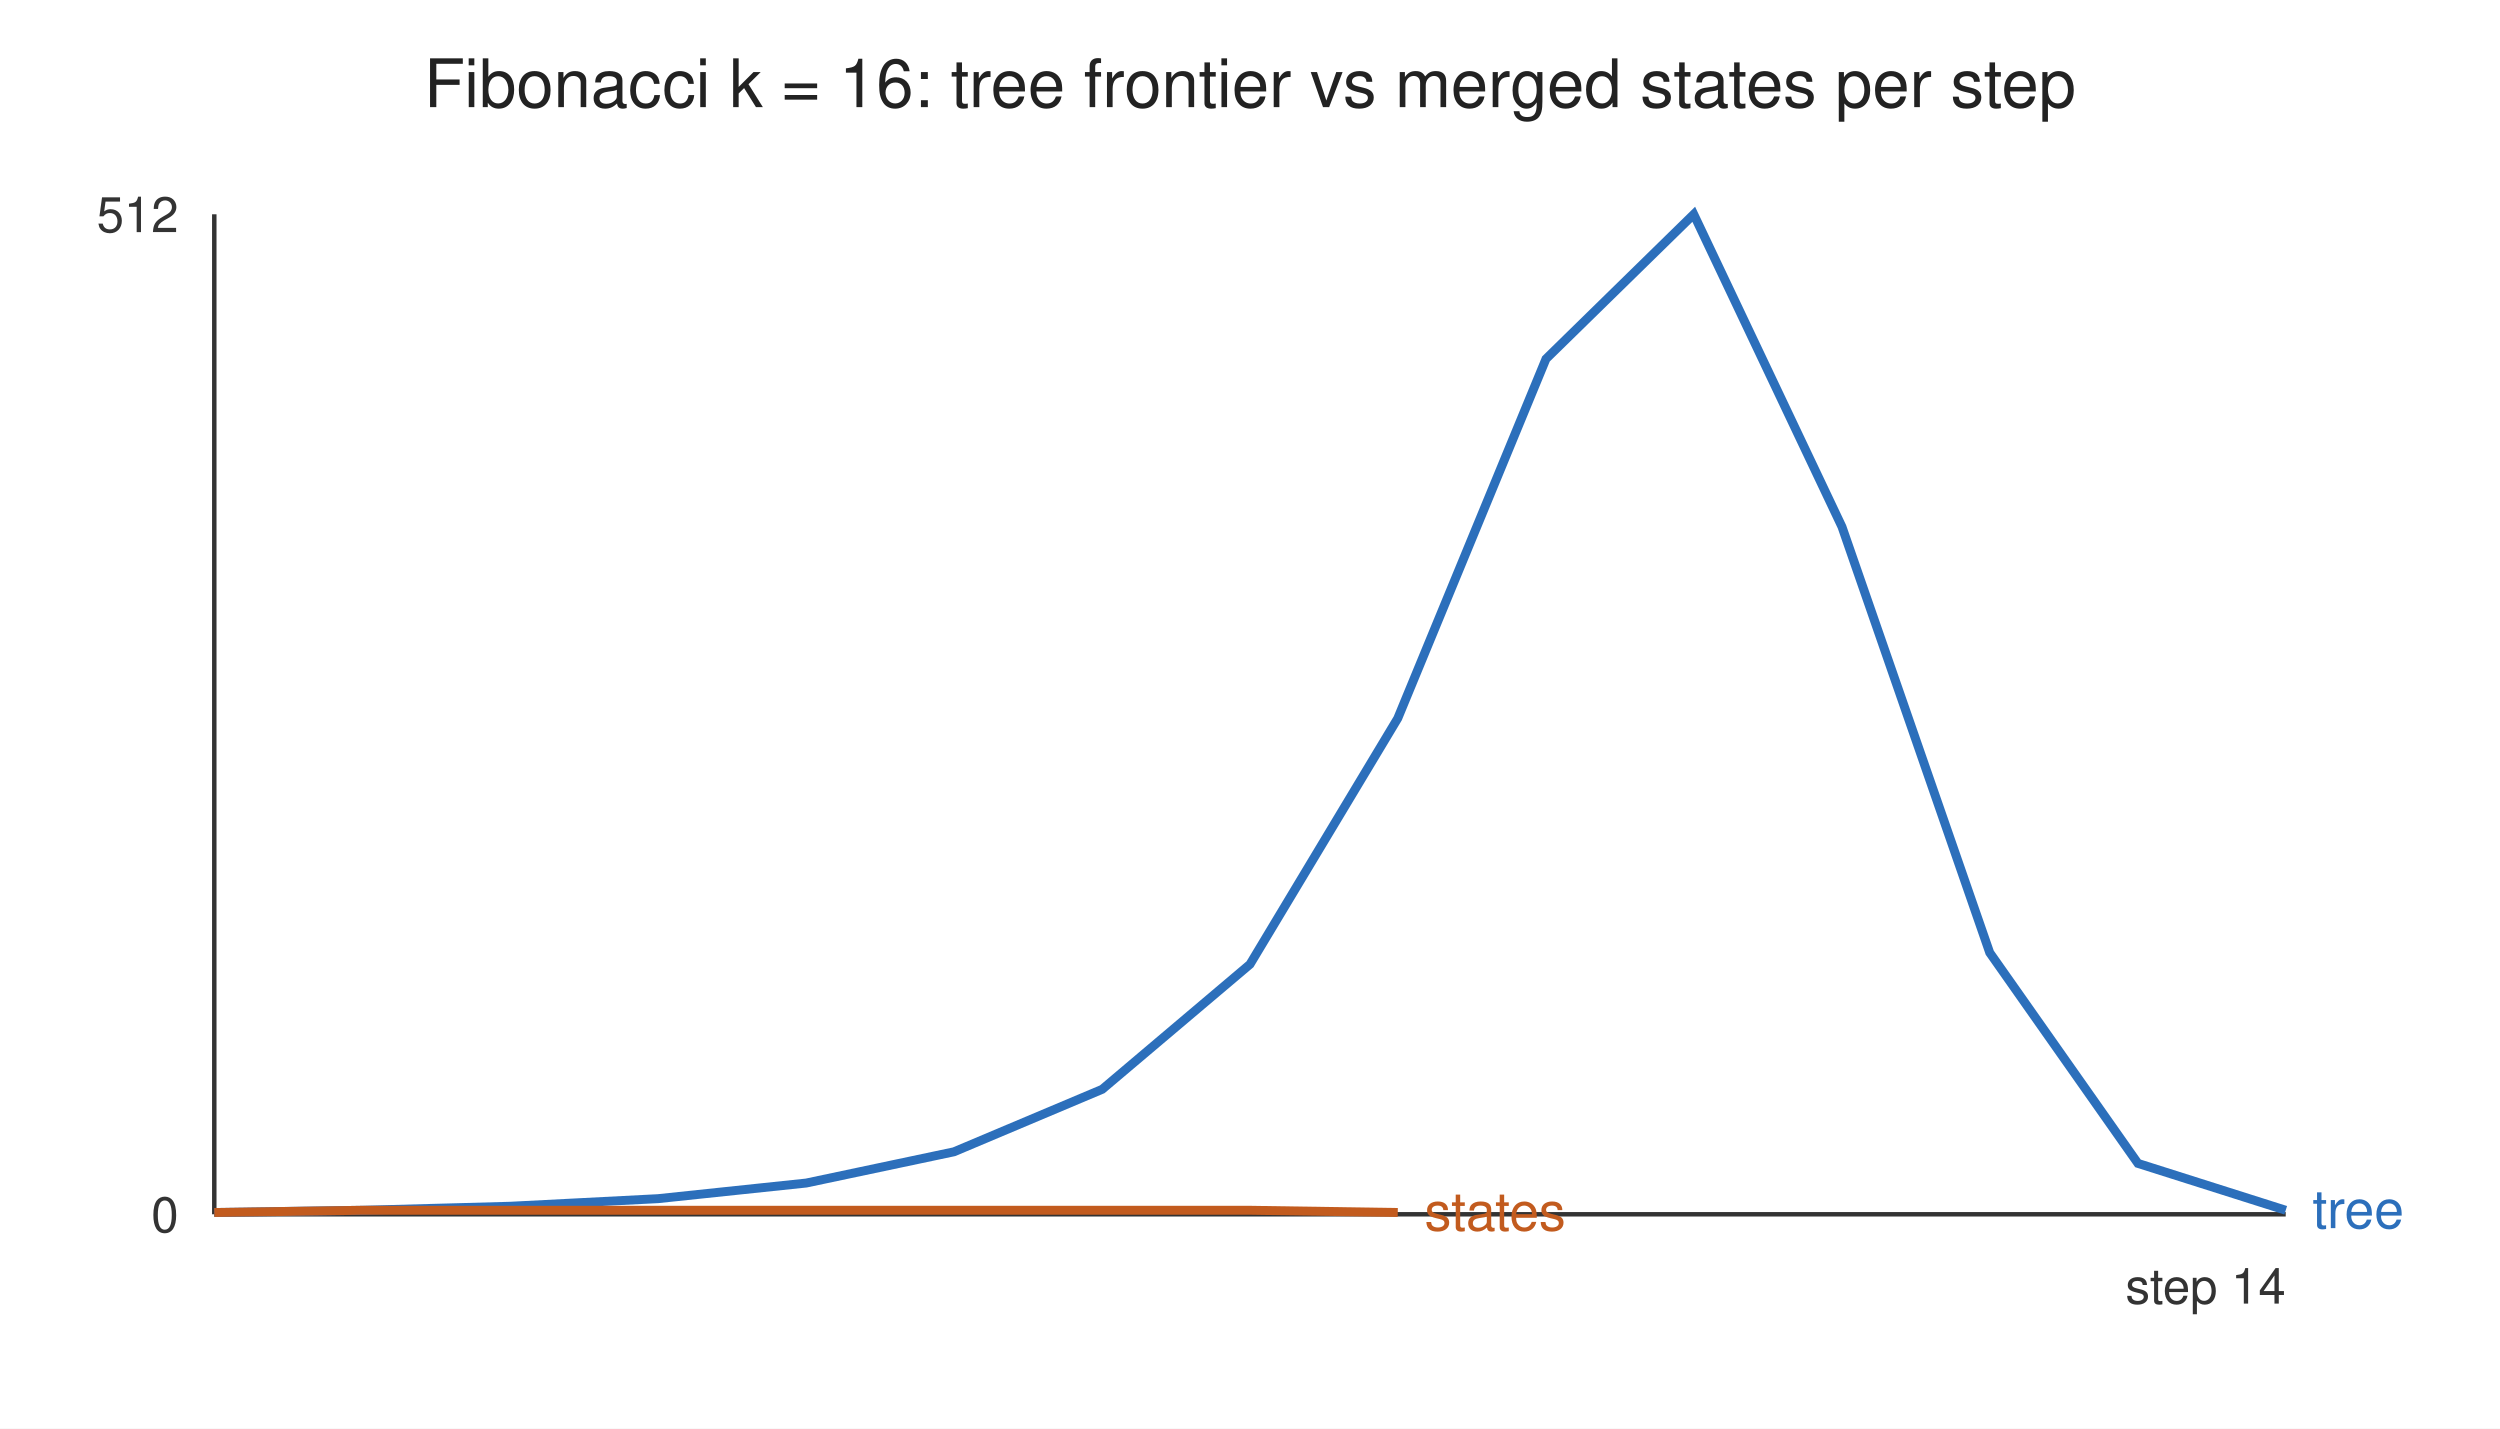
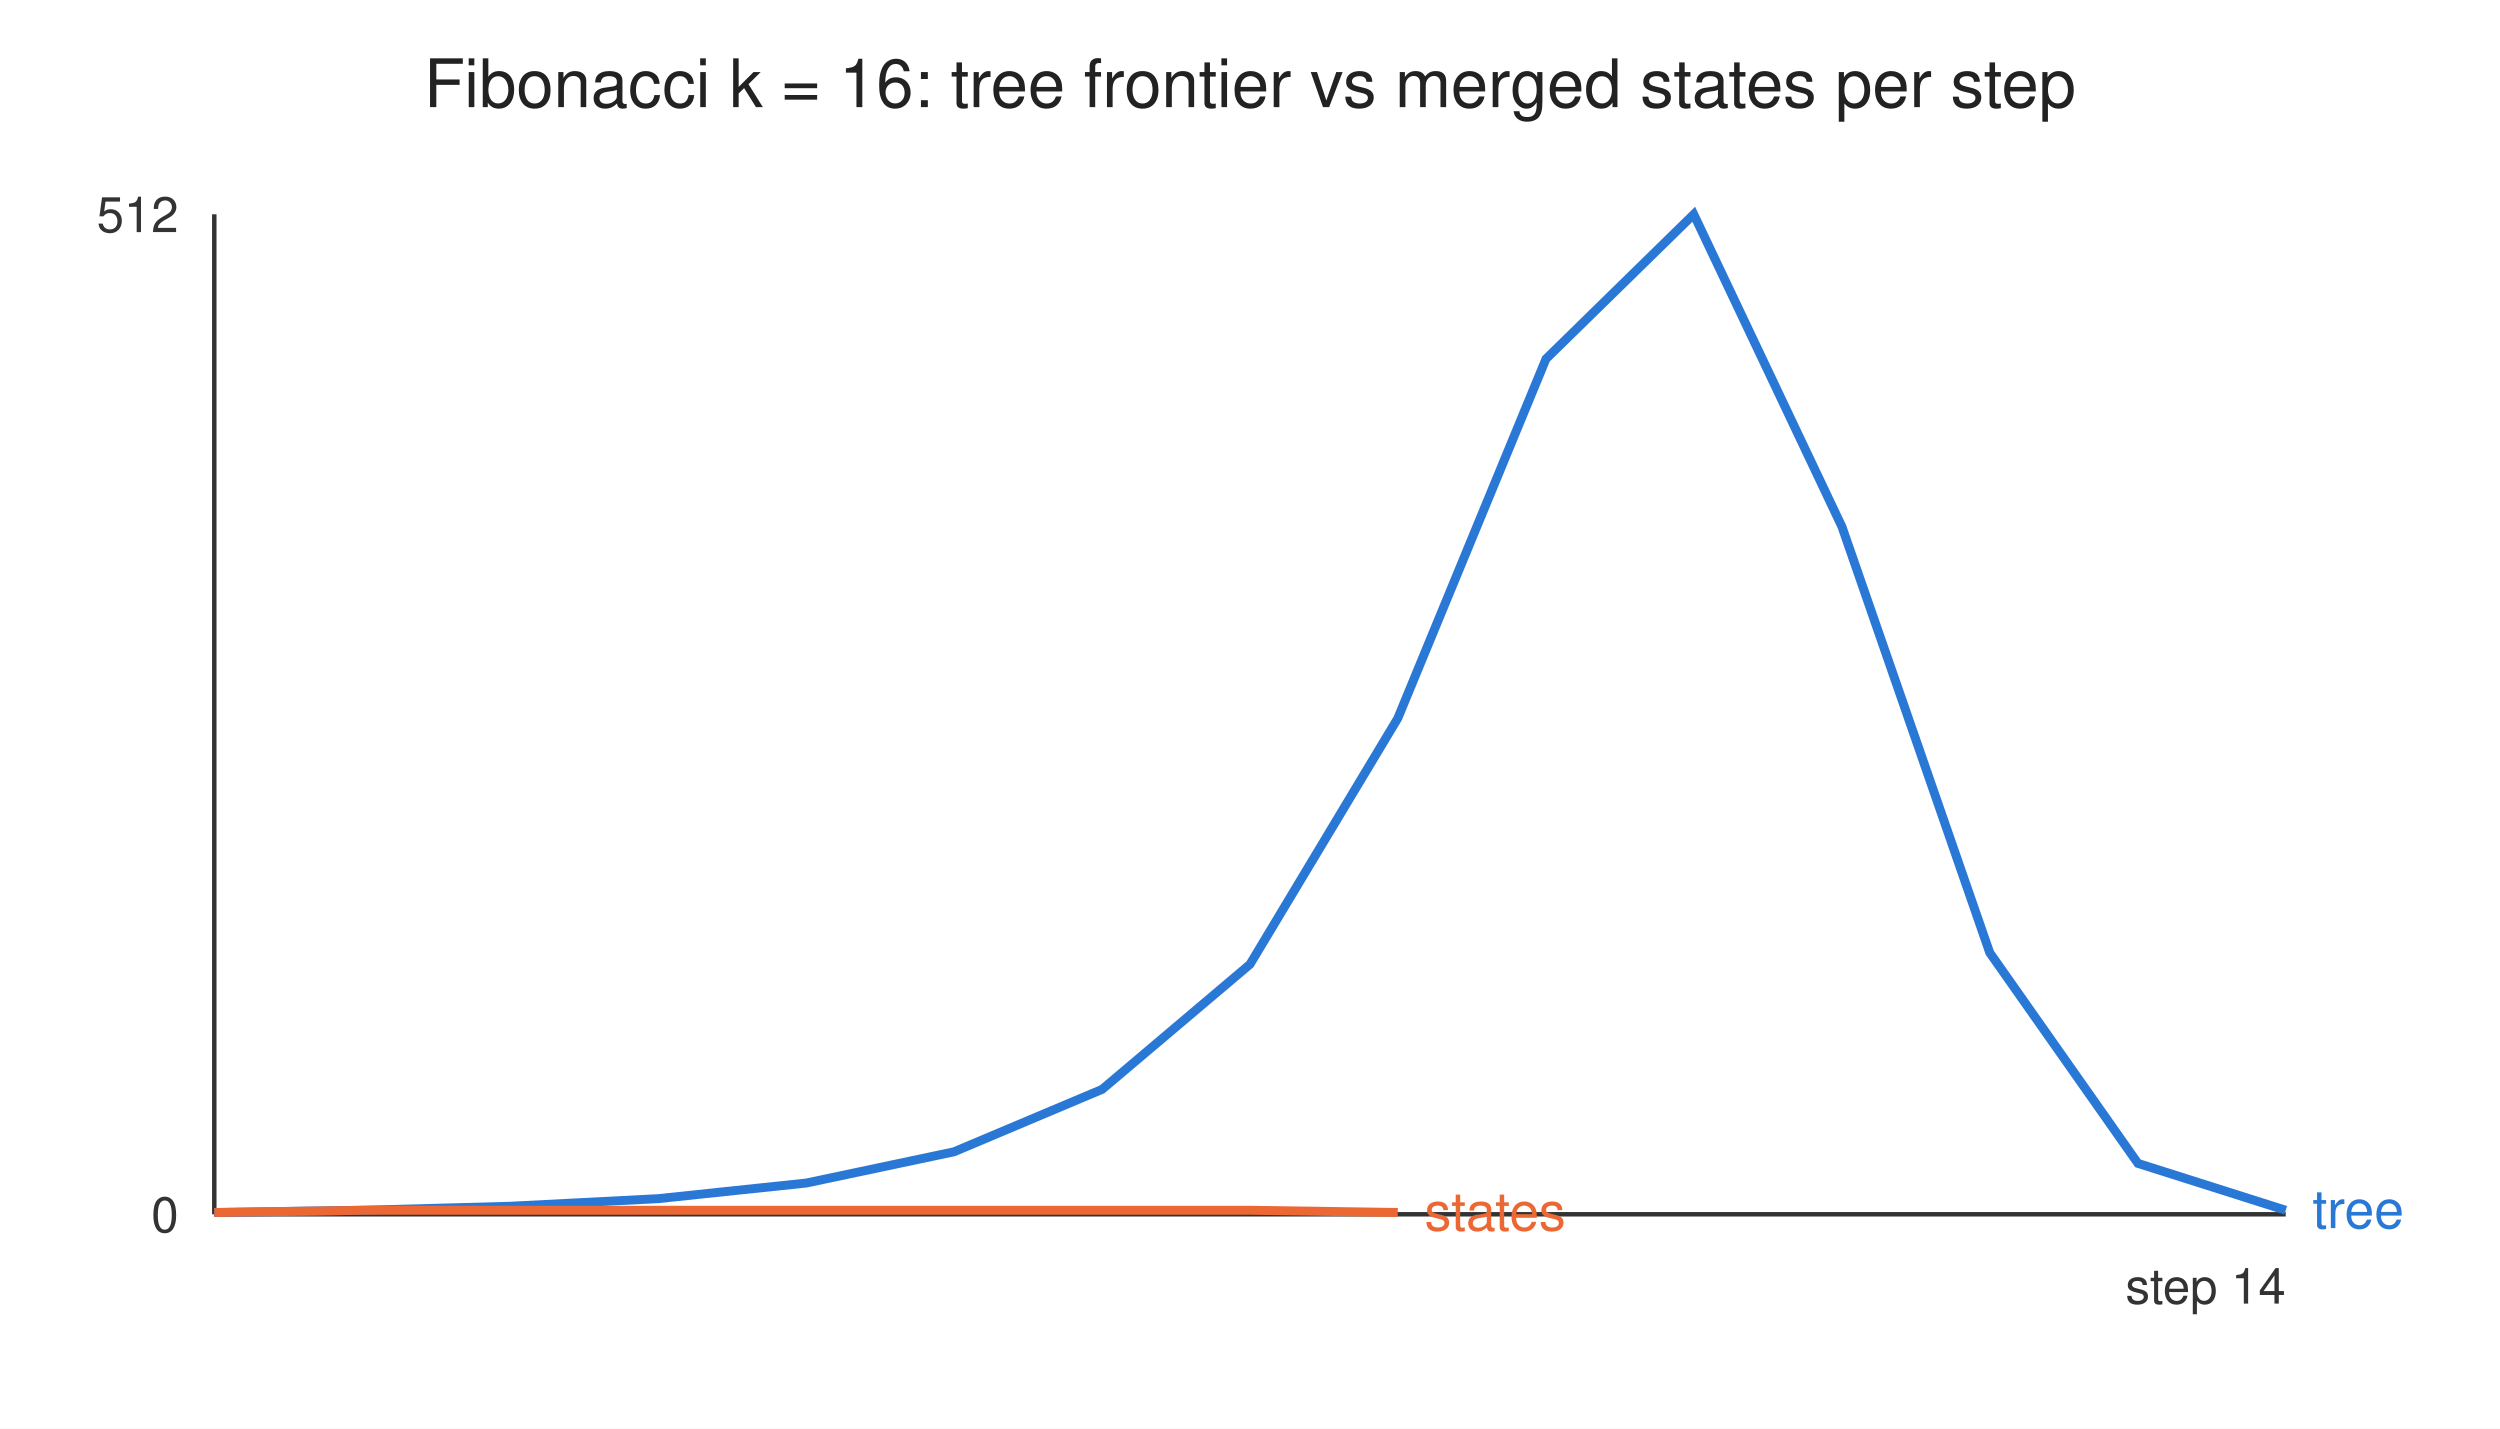
<svg xmlns="http://www.w3.org/2000/svg" width="560" height="320" viewBox="0 0 560 320" font-family="Helvetica, Arial, sans-serif">
  <defs>
    <marker id="arrow" viewBox="0 0 10 10" refX="9" refY="5" markerWidth="7" markerHeight="7" orient="auto-start-reverse">
-       <path d="M 0 0 L 10 5 L 0 10 z" fill="#555" />
+       <path d="M 0 0 L 10 5 L 0 10 z" fill="#8f8e88" />
    </marker>
  </defs>
  <rect width="560" height="320" fill="white" />
  <text x="280.0" y="24" text-anchor="middle" font-size="15" fill="#222">Fibonacci k = 16: tree frontier vs merged states per step</text>
  <line x1="48.0" y1="272.0" x2="512.0" y2="272.0" stroke="#333" />
  <line x1="48.0" y1="48.0" x2="48.0" y2="272.0" stroke="#333" />
  <text x="40.0" y="52.0" text-anchor="end" font-size="11" fill="#333">512</text>
  <text x="40.0" y="276.0" text-anchor="end" font-size="11" fill="#333">0</text>
  <text x="512.0" y="292.0" text-anchor="end" font-size="11" fill="#333">step 14</text>
-   <polyline points="48.0,271.6 81.1,271.1 114.3,270.2 147.4,268.5 180.6,265.0 213.7,258.0 246.9,244.0 280.0,216.0 313.1,160.9 346.3,80.4 379.4,48.0 412.6,118.0 445.7,213.4 478.9,260.6 512.0,271.1" fill="none" stroke="#2c6fbb" stroke-width="2" />
-   <text x="518.0" y="275.1" font-size="12" fill="#2c6fbb">tree</text>
-   <polyline points="48.0,271.6 81.1,271.1 114.3,271.1 147.4,271.1 180.6,271.1 213.7,271.1 246.9,271.1 280.0,271.1 313.1,271.6" fill="none" stroke="#c25b1e" stroke-width="2" />
-   <text x="319.1" y="275.6" font-size="12" fill="#c25b1e">states</text>
+   <polyline points="48.0,271.6 81.1,271.1 114.3,270.2 147.4,268.5 180.6,265.0 213.7,258.0 246.9,244.0 280.0,216.0 313.1,160.9 346.3,80.4 379.4,48.0 412.6,118.0 445.7,213.4 478.9,260.6 512.0,271.1" fill="none" stroke="#2a78d6" stroke-width="2" />
+   <text x="518.0" y="275.1" font-size="12" fill="#2a78d6">tree</text>
+   <polyline points="48.0,271.6 81.1,271.1 114.3,271.1 147.4,271.1 180.6,271.1 213.7,271.1 246.9,271.1 280.0,271.1 313.1,271.6" fill="none" stroke="#eb6834" stroke-width="2" />
+   <text x="319.1" y="275.6" font-size="12" fill="#eb6834">states</text>
</svg>
